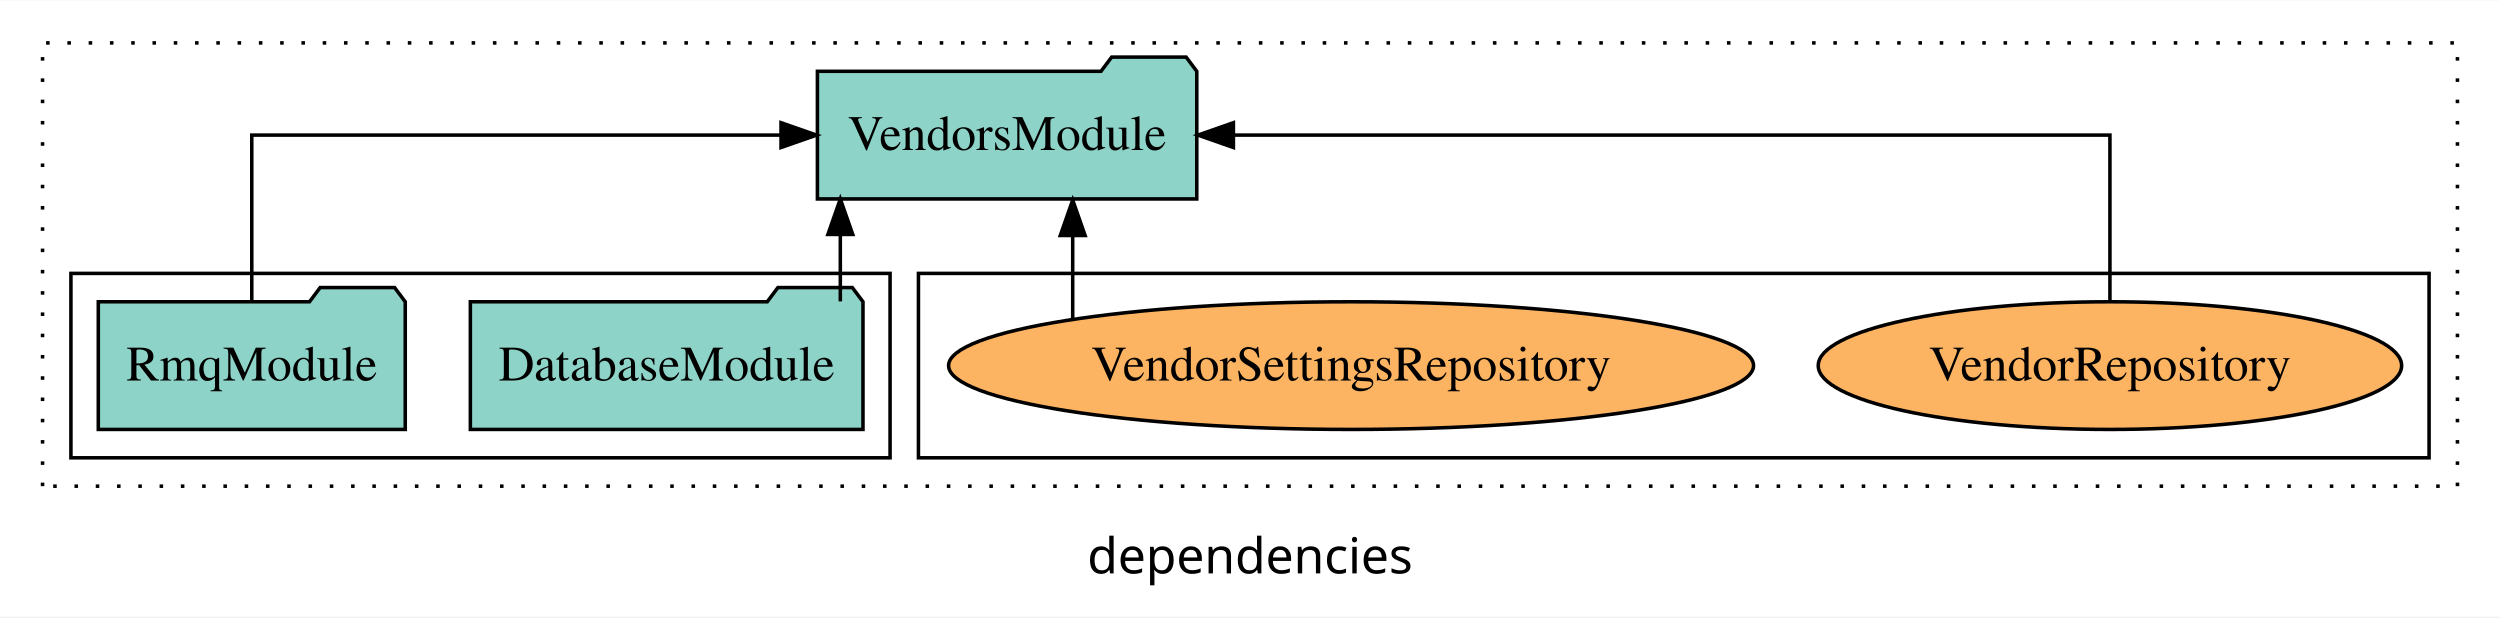
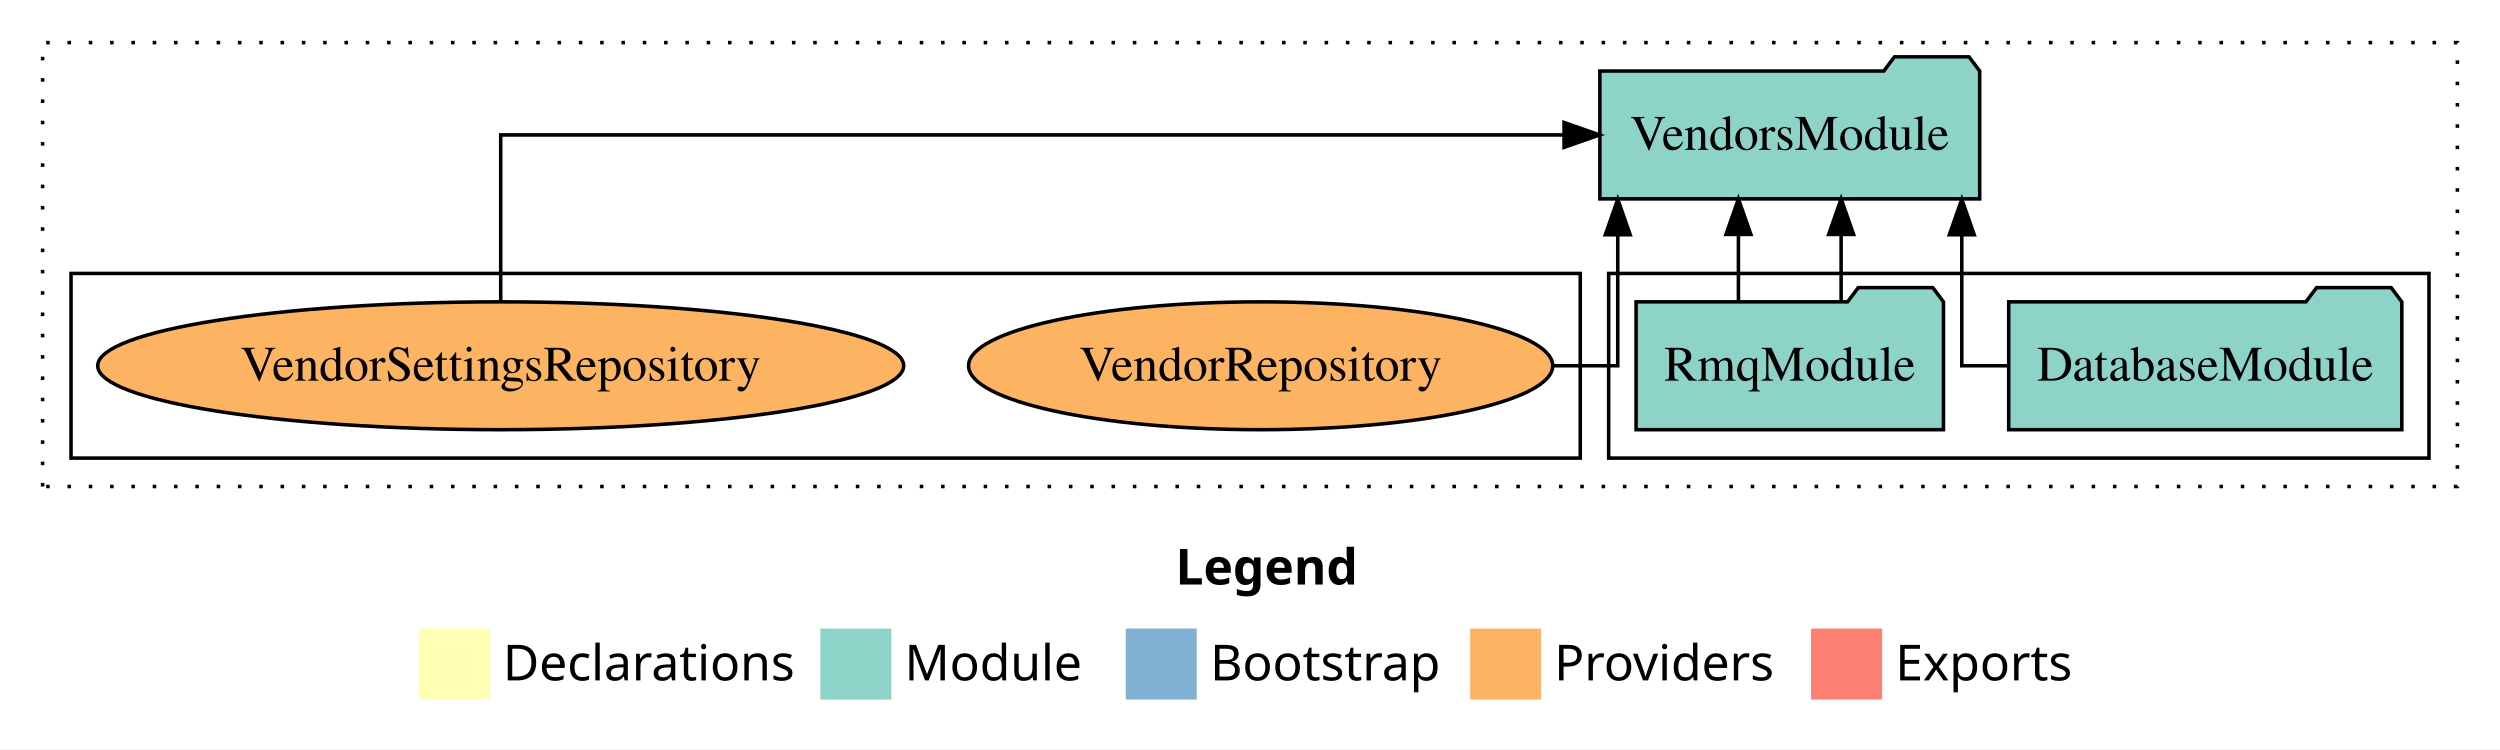
- <svg xmlns="http://www.w3.org/2000/svg" width="705pt" height="174pt" viewBox="0.00 0.00 705.00 173.80">
-   <g id="graph0" class="graph" transform="scale(1 1) rotate(0) translate(4 169.8)">
-     <polygon fill="white" stroke="transparent" points="-4,4 -4,-169.8 701,-169.8 701,4 -4,4" />
-     <text text-anchor="middle" x="348.5" y="-8.2" font-family="sans-serif" font-size="14.00">dependencies</text>
+ <svg xmlns="http://www.w3.org/2000/svg" width="704pt" height="211pt" viewBox="0.00 0.00 704.00 211.00">
+   <g id="graph0" class="graph" transform="scale(1 1) rotate(0) translate(4 207)">
+     <polygon fill="white" stroke="transparent" points="-4,4 -4,-207 700,-207 700,4 -4,4" />
+     <text text-anchor="start" x="327.01" y="-42.4" font-family="Times-12" font-weight="bold" font-size="14.00">Legend</text>
+     <polygon fill="#ffffb3" stroke="transparent" points="114,-10 114,-30 134,-30 134,-10 114,-10" />
+     <text text-anchor="start" x="137.63" y="-15.4" font-family="Times-12" font-size="14.00">  Declarations</text>
+     <polygon fill="#8dd3c7" stroke="transparent" points="227,-10 227,-30 247,-30 247,-10 227,-10" />
+     <text text-anchor="start" x="250.73" y="-15.4" font-family="Times-12" font-size="14.00">  Module</text>
+     <polygon fill="#80b1d3" stroke="transparent" points="313,-10 313,-30 333,-30 333,-10 313,-10" />
+     <text text-anchor="start" x="336.78" y="-15.4" font-family="Times-12" font-size="14.00">  Bootstrap</text>
+     <polygon fill="#fdb462" stroke="transparent" points="410,-10 410,-30 430,-30 430,-10 410,-10" />
+     <text text-anchor="start" x="433.67" y="-15.4" font-family="Times-12" font-size="14.00">  Providers</text>
+     <polygon fill="#fb8072" stroke="transparent" points="506,-10 506,-30 526,-30 526,-10 506,-10" />
+     <text text-anchor="start" x="529.73" y="-15.4" font-family="Times-12" font-size="14.00">  Exports</text>
    <g id="clust1" class="cluster">
-       <polygon fill="none" stroke="black" stroke-dasharray="1,5" points="8,-32.8 8,-157.8 689,-157.8 689,-32.8 8,-32.8" />
+       <polygon fill="none" stroke="black" stroke-dasharray="1,5" points="8,-70 8,-195 688,-195 688,-70 8,-70" />
+     </g>
+     <g id="clust3" class="cluster">
+       <polygon fill="none" stroke="black" points="449,-78 449,-130 680,-130 680,-78 449,-78" />
    </g>
    <g id="clust6" class="cluster">
-       <polygon fill="none" stroke="black" points="255,-40.8 255,-92.8 681,-92.8 681,-40.8 255,-40.8" />
-     </g>
-     <g id="clust3" class="cluster">
-       <polygon fill="none" stroke="black" points="16,-40.8 16,-92.8 247,-92.8 247,-40.8 16,-40.8" />
+       <polygon fill="none" stroke="black" points="16,-78 16,-130 441,-130 441,-78 16,-78" />
    </g>
    <g id="node1" class="node">
-       <polygon fill="#8dd3c7" stroke="black" points="239.36,-84.8 236.36,-88.8 215.36,-88.8 212.36,-84.8 128.64,-84.8 128.64,-48.8 239.36,-48.8 239.36,-84.8" />
-       <text text-anchor="middle" x="184" y="-62.6" font-family="Times,serif" font-size="14.00">DatabaseModule</text>
+       <polygon fill="#8dd3c7" stroke="black" points="672.35,-122 669.35,-126 648.35,-126 645.35,-122 561.65,-122 561.65,-86 672.35,-86 672.35,-122" />
+       <text text-anchor="middle" x="617" y="-99.8" font-family="Times,serif" font-size="14.00">DatabaseModule</text>
    </g>
    <g id="node3" class="node">
-       <polygon fill="#8dd3c7" stroke="black" points="333.49,-149.8 330.49,-153.8 309.49,-153.8 306.49,-149.8 226.51,-149.8 226.51,-113.8 333.49,-113.8 333.49,-149.8" />
-       <text text-anchor="middle" x="280" y="-127.6" font-family="Times,serif" font-size="14.00">VendorsModule</text>
+       <polygon fill="#8dd3c7" stroke="black" points="553.48,-187 550.48,-191 529.48,-191 526.48,-187 446.52,-187 446.52,-151 553.48,-151 553.48,-187" />
+       <text text-anchor="middle" x="500" y="-164.8" font-family="Times,serif" font-size="14.00">VendorsModule</text>
    </g>
    <g id="edge1" class="edge">
-       <path fill="none" stroke="black" d="M232.97,-84.91C232.97,-84.91 232.97,-103.79 232.97,-103.79" />
-       <polygon fill="black" stroke="black" points="229.47,-103.79 232.97,-113.79 236.47,-103.79 229.47,-103.79" />
+       <path fill="none" stroke="black" d="M561.33,-104C553.71,-104 548.44,-104 548.44,-104 548.44,-104 548.44,-140.89 548.44,-140.89" />
+       <polygon fill="black" stroke="black" points="544.94,-140.89 548.44,-150.89 551.94,-140.89 544.94,-140.89" />
    </g>
    <g id="node2" class="node">
-       <polygon fill="#8dd3c7" stroke="black" points="110.28,-84.8 107.28,-88.8 86.28,-88.8 83.28,-84.8 23.72,-84.8 23.72,-48.8 110.28,-48.8 110.28,-84.8" />
-       <text text-anchor="middle" x="67" y="-62.6" font-family="Times,serif" font-size="14.00">RmqModule</text>
+       <polygon fill="#8dd3c7" stroke="black" points="543.28,-122 540.28,-126 519.28,-126 516.28,-122 456.72,-122 456.72,-86 543.28,-86 543.28,-122" />
+       <text text-anchor="middle" x="500" y="-99.8" font-family="Times,serif" font-size="14.00">RmqModule</text>
    </g>
    <g id="edge2" class="edge">
-       <path fill="none" stroke="black" d="M67,-84.91C67,-104.14 67,-131.8 67,-131.8 67,-131.8 216.25,-131.8 216.25,-131.8" />
-       <polygon fill="black" stroke="black" points="216.25,-135.3 226.25,-131.8 216.25,-128.3 216.25,-135.3" />
+       <path fill="none" stroke="black" d="M514.46,-122.11C514.46,-122.11 514.46,-140.99 514.46,-140.99" />
+       <polygon fill="black" stroke="black" points="510.96,-140.99 514.46,-150.99 517.96,-140.99 510.96,-140.99" />
+     </g>
+     <g id="edge3" class="edge">
+       <path fill="none" stroke="black" d="M485.54,-122.11C485.54,-122.11 485.54,-140.99 485.54,-140.99" />
+       <polygon fill="black" stroke="black" points="482.04,-140.99 485.54,-150.99 489.04,-140.99 482.04,-140.99" />
    </g>
    <g id="node4" class="node">
-       <ellipse fill="#fdb462" stroke="black" cx="591" cy="-66.8" rx="82.26" ry="18" />
-       <text text-anchor="middle" x="591" y="-62.6" font-family="Times,serif" font-size="14.00">VendorRepository</text>
+       <ellipse fill="#fdb462" stroke="black" cx="351" cy="-104" rx="82.25" ry="18" />
+       <text text-anchor="middle" x="351" y="-99.8" font-family="Times,serif" font-size="14.00">VendorRepository</text>
    </g>
-     <g id="edge3" class="edge">
-       <path fill="none" stroke="black" d="M591,-84.91C591,-104.14 591,-131.8 591,-131.8 591,-131.8 343.82,-131.8 343.82,-131.8" />
-       <polygon fill="black" stroke="black" points="343.82,-128.3 333.82,-131.8 343.82,-135.3 343.82,-128.3" />
+     <g id="edge4" class="edge">
+       <path fill="none" stroke="black" d="M433.58,-104C444.26,-104 451.56,-104 451.56,-104 451.56,-104 451.56,-140.89 451.56,-140.89" />
+       <polygon fill="black" stroke="black" points="448.06,-140.89 451.56,-150.89 455.06,-140.89 448.06,-140.89" />
    </g>
    <g id="node5" class="node">
-       <ellipse fill="#fdb462" stroke="black" cx="377" cy="-66.8" rx="113.5" ry="18" />
-       <text text-anchor="middle" x="377" y="-62.6" font-family="Times,serif" font-size="14.00">VendorSettingsRepository</text>
+       <ellipse fill="#fdb462" stroke="black" cx="137" cy="-104" rx="113.48" ry="18" />
+       <text text-anchor="middle" x="137" y="-99.8" font-family="Times,serif" font-size="14.00">VendorSettingsRepository</text>
    </g>
-     <g id="edge4" class="edge">
-       <path fill="none" stroke="black" d="M298.5,-79.95C298.5,-79.95 298.5,-103.49 298.5,-103.49" />
-       <polygon fill="black" stroke="black" points="295,-103.49 298.5,-113.49 302,-103.49 295,-103.49" />
+     <g id="edge5" class="edge">
+       <path fill="none" stroke="black" d="M137,-122.11C137,-141.34 137,-169 137,-169 137,-169 436.44,-169 436.44,-169" />
+       <polygon fill="black" stroke="black" points="436.44,-172.5 446.44,-169 436.44,-165.5 436.44,-172.5" />
    </g>
  </g>
</svg>
